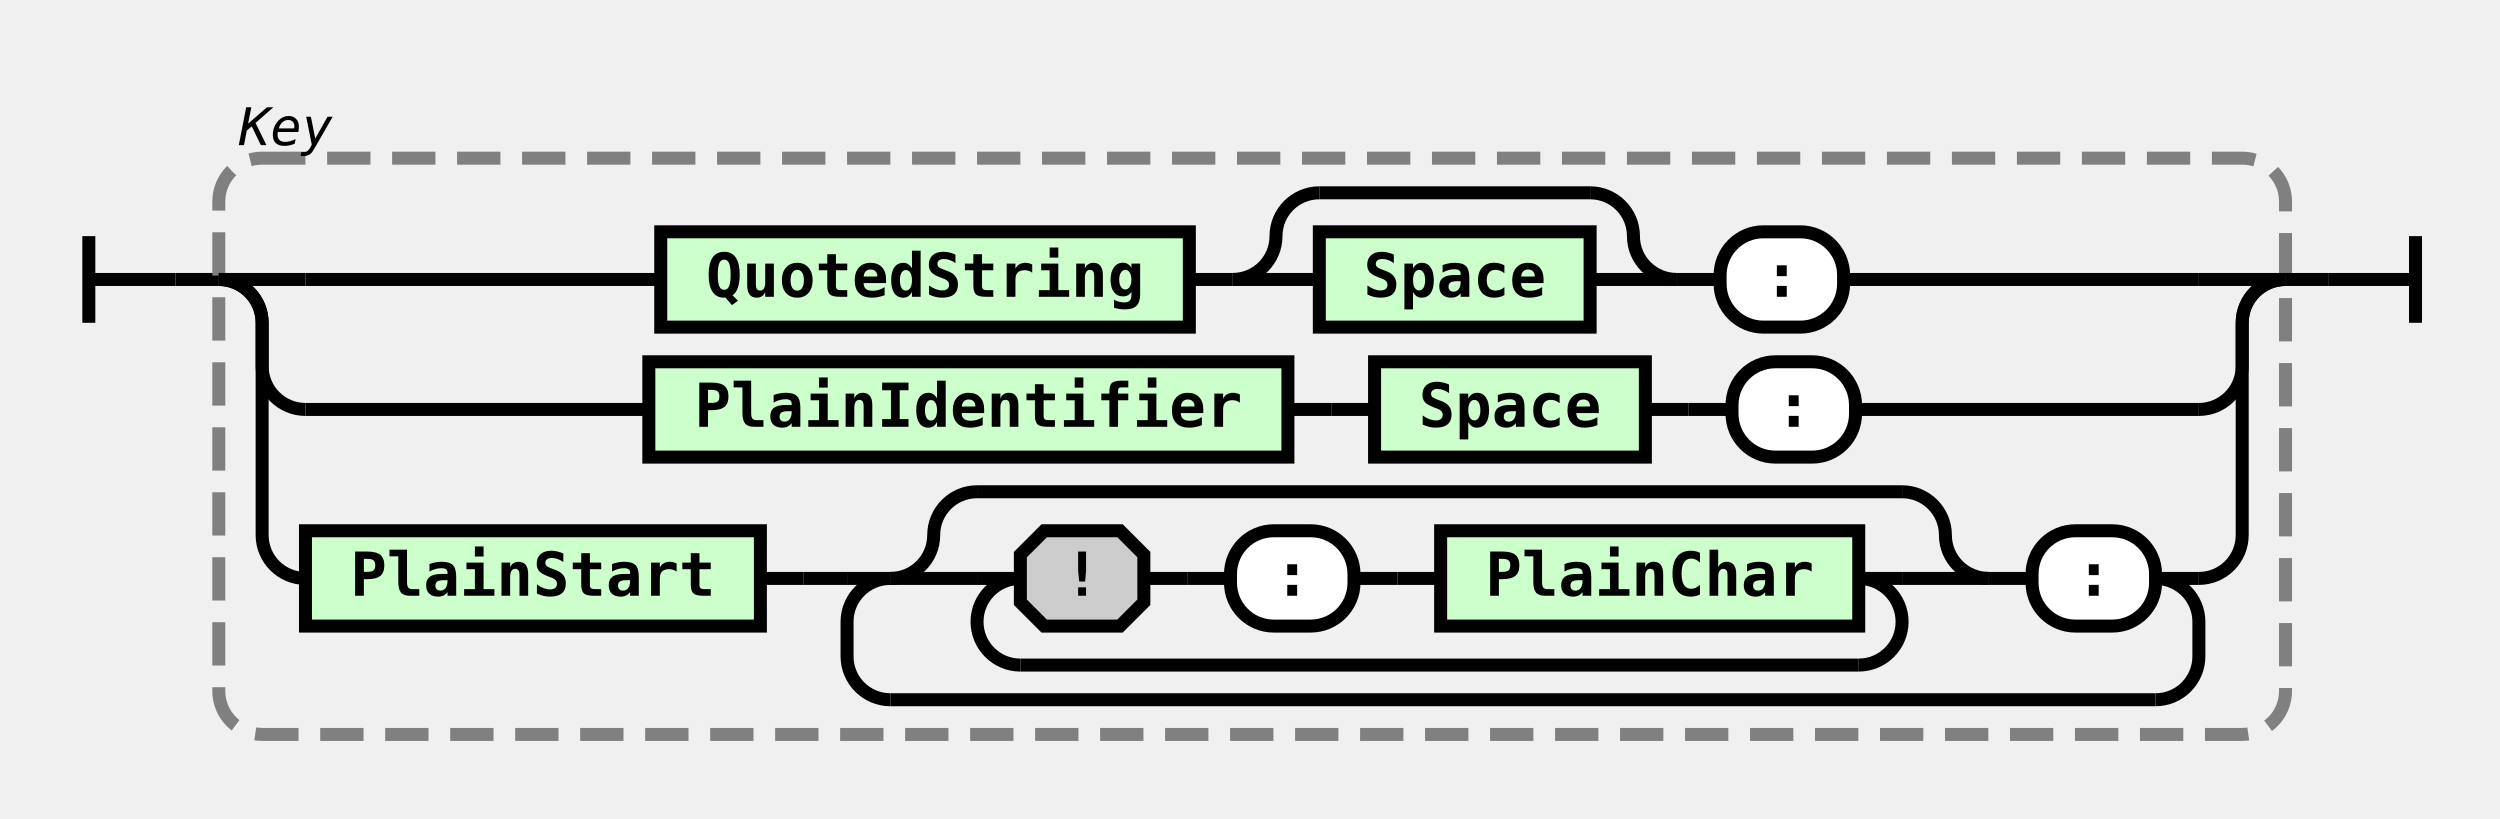
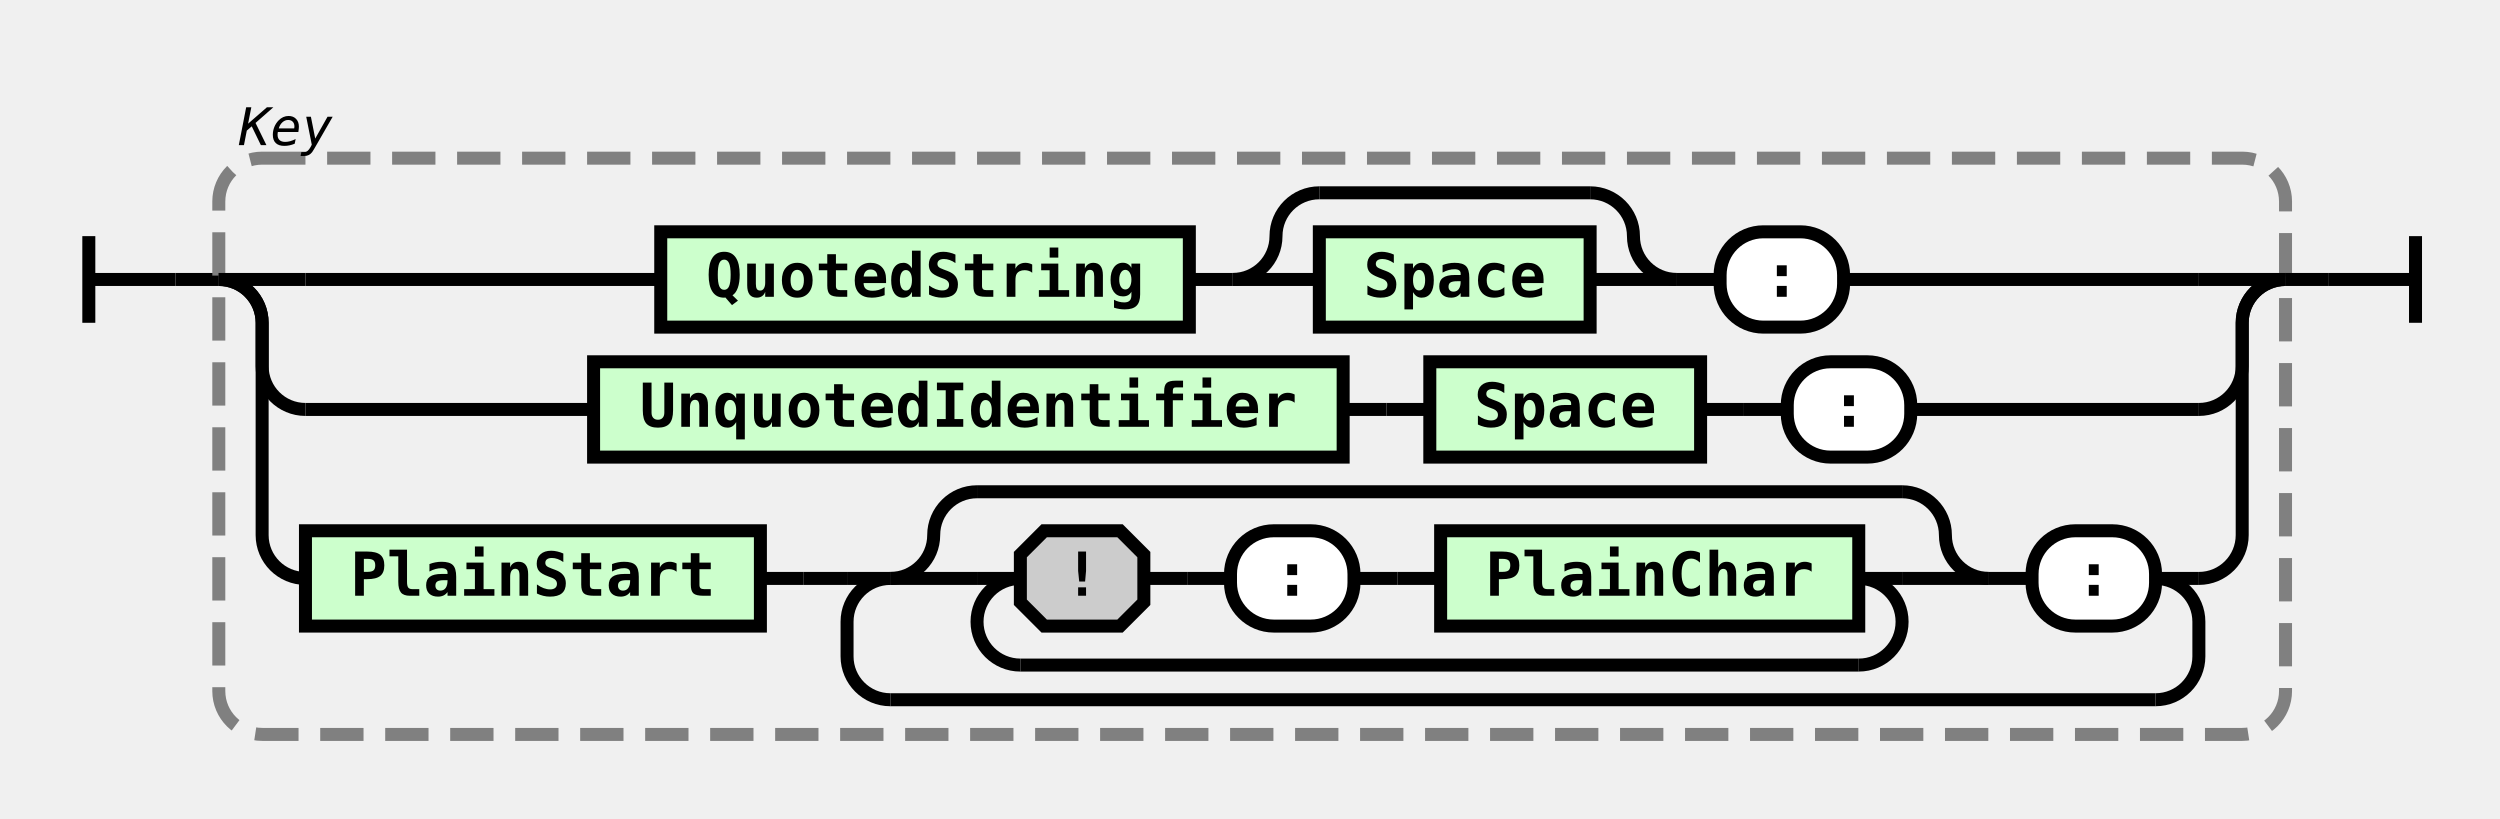
<svg xmlns="http://www.w3.org/2000/svg" class="railroad-diagram" width="577" height="189" viewBox="0 0 577 189">
  <g transform="translate(.5 .5)">
    <g class="Start">
      <path d="M20 54v20m0 -10h20" />
    </g>
    <path d="M40 64h10" />
    <g class="Group rule">
      <path d="M50 64h0" />
      <path d="M527 64h0" />
      <rect x="50" y="36" width="477" height="133" rx="10" ry="10" class="group-box" />
      <g class="Choice">
        <path d="M50 64h0" />
        <path d="M527 64h0" />
        <path d="M50 64h20" />
        <g class="Sequence">
          <path d="M70 64h82" />
          <path d="M425 64h82" />
          <path d="M274 64h10" />
          <g class="non-terminal rule-ref">
            <path d="M152 64h0" />
            <path d="M274 64h0" />
            <rect x="152" y="53" width="122" height="22" />
            <text x="213" y="68">QuotedString</text>
          </g>
          <g class="Choice">
            <path d="M284 64h0" />
            <path d="M386.5 64h0" />
            <path d="M284 64a10 10 0 0 0 10 -10v0a10 10 0 0 1 10 -10" />
            <g class="Skip">
              <path d="M304 44h62.5" />
            </g>
            <path d="M366.5 44a10 10 0 0 1 10 10v0a10 10 0 0 0 10 10" />
            <path d="M284 64h20" />
            <g class="non-terminal rule-ref">
              <path d="M304 64h0" />
              <path d="M366.5 64h0" />
              <rect x="304" y="53" width="62.5" height="22" />
              <text x="335.25" y="68">Space</text>
            </g>
            <path d="M366.5 64h20" />
          </g>
          <path d="M386.5 64h10" />
          <g class="terminal literal">
            <path d="M396.5 64h0" />
            <path d="M425 64h0" />
            <rect x="396.5" y="53" width="28.5" height="22" rx="10" ry="10" />
            <text x="410.75" y="68">:</text>
          </g>
        </g>
        <path d="M507 64h20" />
        <path d="M50 64a10 10 0 0 1 10 10v10a10 10 0 0 0 10 10" />
        <g class="Sequence">
-           <path d="M70 94h79.25" />
-           <path d="M427.75 94h79.25" />
-           <path d="M296.75 94h10" />
-           <g class="non-terminal rule-ref">
-             <path d="M149.25 94h0" />
-             <path d="M296.75 94h0" />
-             <rect x="149.25" y="83" width="147.5" height="22" />
-             <text x="223" y="98">PlainIdentifier</text>
-           </g>
-           <path d="M306.75 94h10" />
-           <path d="M379.25 94h10" />
-           <g class="non-terminal rule-ref">
-             <path d="M316.75 94h0" />
-             <path d="M379.25 94h0" />
-             <rect x="316.75" y="83" width="62.5" height="22" />
-             <text x="348" y="98">Space</text>
-           </g>
-           <path d="M389.25 94h10" />
+           <path d="M70 94h66.5" />
+           <path d="M440.5 94h66.5" />
+           <path d="M309.5 94h10" />
+           <g class="non-terminal rule-ref">
+             <path d="M136.5 94h0" />
+             <path d="M309.5 94h0" />
+             <rect x="136.5" y="83" width="173" height="22" />
+             <text x="223" y="98">UnquotedIdentifier</text>
+           </g>
+           <path d="M319.5 94h10" />
+           <path d="M392 94h10" />
+           <g class="non-terminal rule-ref">
+             <path d="M329.5 94h0" />
+             <path d="M392 94h0" />
+             <rect x="329.5" y="83" width="62.5" height="22" />
+             <text x="360.75" y="98">Space</text>
+           </g>
+           <path d="M402 94h10" />
          <g class="terminal literal">
-             <path d="M399.25 94h0" />
-             <path d="M427.75 94h0" />
-             <rect x="399.25" y="83" width="28.5" height="22" rx="10" ry="10" />
-             <text x="413.5" y="98">:</text>
+             <path d="M412 94h0" />
+             <path d="M440.5 94h0" />
+             <rect x="412" y="83" width="28.5" height="22" rx="10" ry="10" />
+             <text x="426.25" y="98">:</text>
          </g>
        </g>
        <path d="M507 94a10 10 0 0 0 10 -10v-10a10 10 0 0 1 10 -10" />
        <path d="M50 64a10 10 0 0 1 10 10v49a10 10 0 0 0 10 10" />
        <g class="Sequence">
          <path d="M70 133h0" />
          <path d="M507 133h0" />
          <path d="M175 133h10" />
          <g class="non-terminal rule-ref">
            <path d="M70 133h0" />
            <path d="M175 133h0" />
            <rect x="70" y="122" width="105" height="22" />
            <text x="122.5" y="137">PlainStart</text>
          </g>
          <path d="M185 133h10" />
          <g class="OneOrMore">
            <path d="M195 133h0" />
            <path d="M507 133h0" />
            <path d="M205 133a10 10 0 0 0 -10 10v8a10 10 0 0 0 10 10" />
            <g class="Skip">
              <path d="M205 161h292" />
            </g>
            <path d="M497 161a10 10 0 0 0 10 -10v-8a10 10 0 0 0 -10 -10" />
            <path d="M195 133h10" />
            <path d="M497 133h10" />
            <g class="Sequence">
              <path d="M205 133h0" />
              <path d="M497 133h0" />
              <g class="Choice">
                <path d="M205 133h0" />
                <path d="M458.5 133h0" />
                <path d="M205 133a10 10 0 0 0 10 -10v0a10 10 0 0 1 10 -10" />
                <g class="Skip">
                  <path d="M225 113h213.5" />
                </g>
                <path d="M438.5 113a10 10 0 0 1 10 10v0a10 10 0 0 0 10 10" />
                <path d="M205 133h20" />
                <g class="OneOrMore">
                  <path d="M225 133h0" />
                  <path d="M438.5 133h0" />
                  <path d="M235 133a10 10 0 0 0 -10 10v0a10 10 0 0 0 10 10" />
                  <g class="Skip">
                    <path d="M235 153h193.5" />
                  </g>
                  <path d="M428.5 153a10 10 0 0 0 10 -10v0a10 10 0 0 0 -10 -10" />
                  <path d="M225 133h10" />
                  <path d="M428.5 133h10" />
                  <g class="Sequence">
                    <path d="M235 133h0" />
                    <path d="M428.5 133h0" />
                    <path d="M312 133h10" />
                    <g class="Sequence">
                      <path d="M235 133h0" />
                      <path d="M312 133h0" />
                      <path d="M263.5 133h10" />
                      <g class="decision simple-and">
                        <path d="M235 133h0" />
                        <path d="M263.5 133h0" />
                        <path d="M235 133v5.5l5.5 5.5h17.5l5.5 -5.5v-11l-5.5 -5.5h-17.5l-5.5 5.5v5.5" />
                        <text x="249.25" y="137">!</text>
                      </g>
                      <path d="M273.5 133h10" />
                      <g class="terminal literal">
                        <path d="M283.5 133h0" />
                        <path d="M312 133h0" />
                        <rect x="283.5" y="122" width="28.5" height="22" rx="10" ry="10" />
                        <text x="297.75" y="137">:</text>
                      </g>
                    </g>
                    <path d="M322 133h10" />
                    <g class="non-terminal rule-ref">
                      <path d="M332 133h0" />
                      <path d="M428.5 133h0" />
                      <rect x="332" y="122" width="96.5" height="22" />
                      <text x="380.25" y="137">PlainChar</text>
                    </g>
                  </g>
                </g>
                <path d="M438.5 133h20" />
              </g>
              <path d="M458.5 133h10" />
              <g class="terminal literal">
                <path d="M468.5 133h0" />
                <path d="M497 133h0" />
                <rect x="468.5" y="122" width="28.5" height="22" rx="10" ry="10" />
                <text x="482.75" y="137">:</text>
              </g>
            </g>
          </g>
        </g>
        <path d="M507 133a10 10 0 0 0 10 -10v-49a10 10 0 0 1 10 -10" />
      </g>
      <g class="comment">
        <path d="M50 28h0" />
        <path d="M81 28h0" />
        <text x="65.5" y="33" class="comment">Key</text>
      </g>
    </g>
    <path d="M527 64h10" />
    <path class="End" d="M 537 64 h 20 m 0 -10 v 20" />
  </g>
  <style>  svg {
    background-color: hsl(30,20%,95%);
  }
  path {
    stroke-width: 3;
    stroke: black;
    fill: rgba(0,0,0,0);
  }
  text {
    font: bold 14px monospace;
    text-anchor: middle;
    white-space: pre;
  }
  text.diagram-text {
    font-size: 12px;
  }
  text.diagram-arrow {
    font-size: 16px;
  }
  text.label {
    text-anchor: start;
  }
  text.comment {
    font: italic 12px monospace;
  }
  g.non-terminal text {
    /*font-style: italic;*/
  }
  rect {
    stroke-width: 3;
    stroke: black;
    fill: hsl(120,100%,90%);
  }
  rect.group-box {
    stroke: gray;
    stroke-dasharray: 10 5;
    fill: none;
  }
  g.literal rect {
    fill: #fff;
  }
  path.diagram-text {
    stroke-width: 3;
    stroke: black;
    fill: white;
    cursor: help;
  }
  .decision path {
    fill: #ccc;
  }
  g.diagram-text:hover path.diagram-text {
    fill: #eee;
  }
  text.repeat-text {
    font: italic 12px monospace;
    text-anchor: end;
  }
  .repeat-box &gt; rect.group-box {
    stroke: gray;
    stroke-width: 2;
    stroke-dasharray: 1 5;
    fill: none;
  }
  .delimiter &gt; rect.group-box {
    stroke: gray;
    stroke-width: 2;
    stroke-dasharray: 1 5;
    fill: none;
  }

</style>
</svg>
